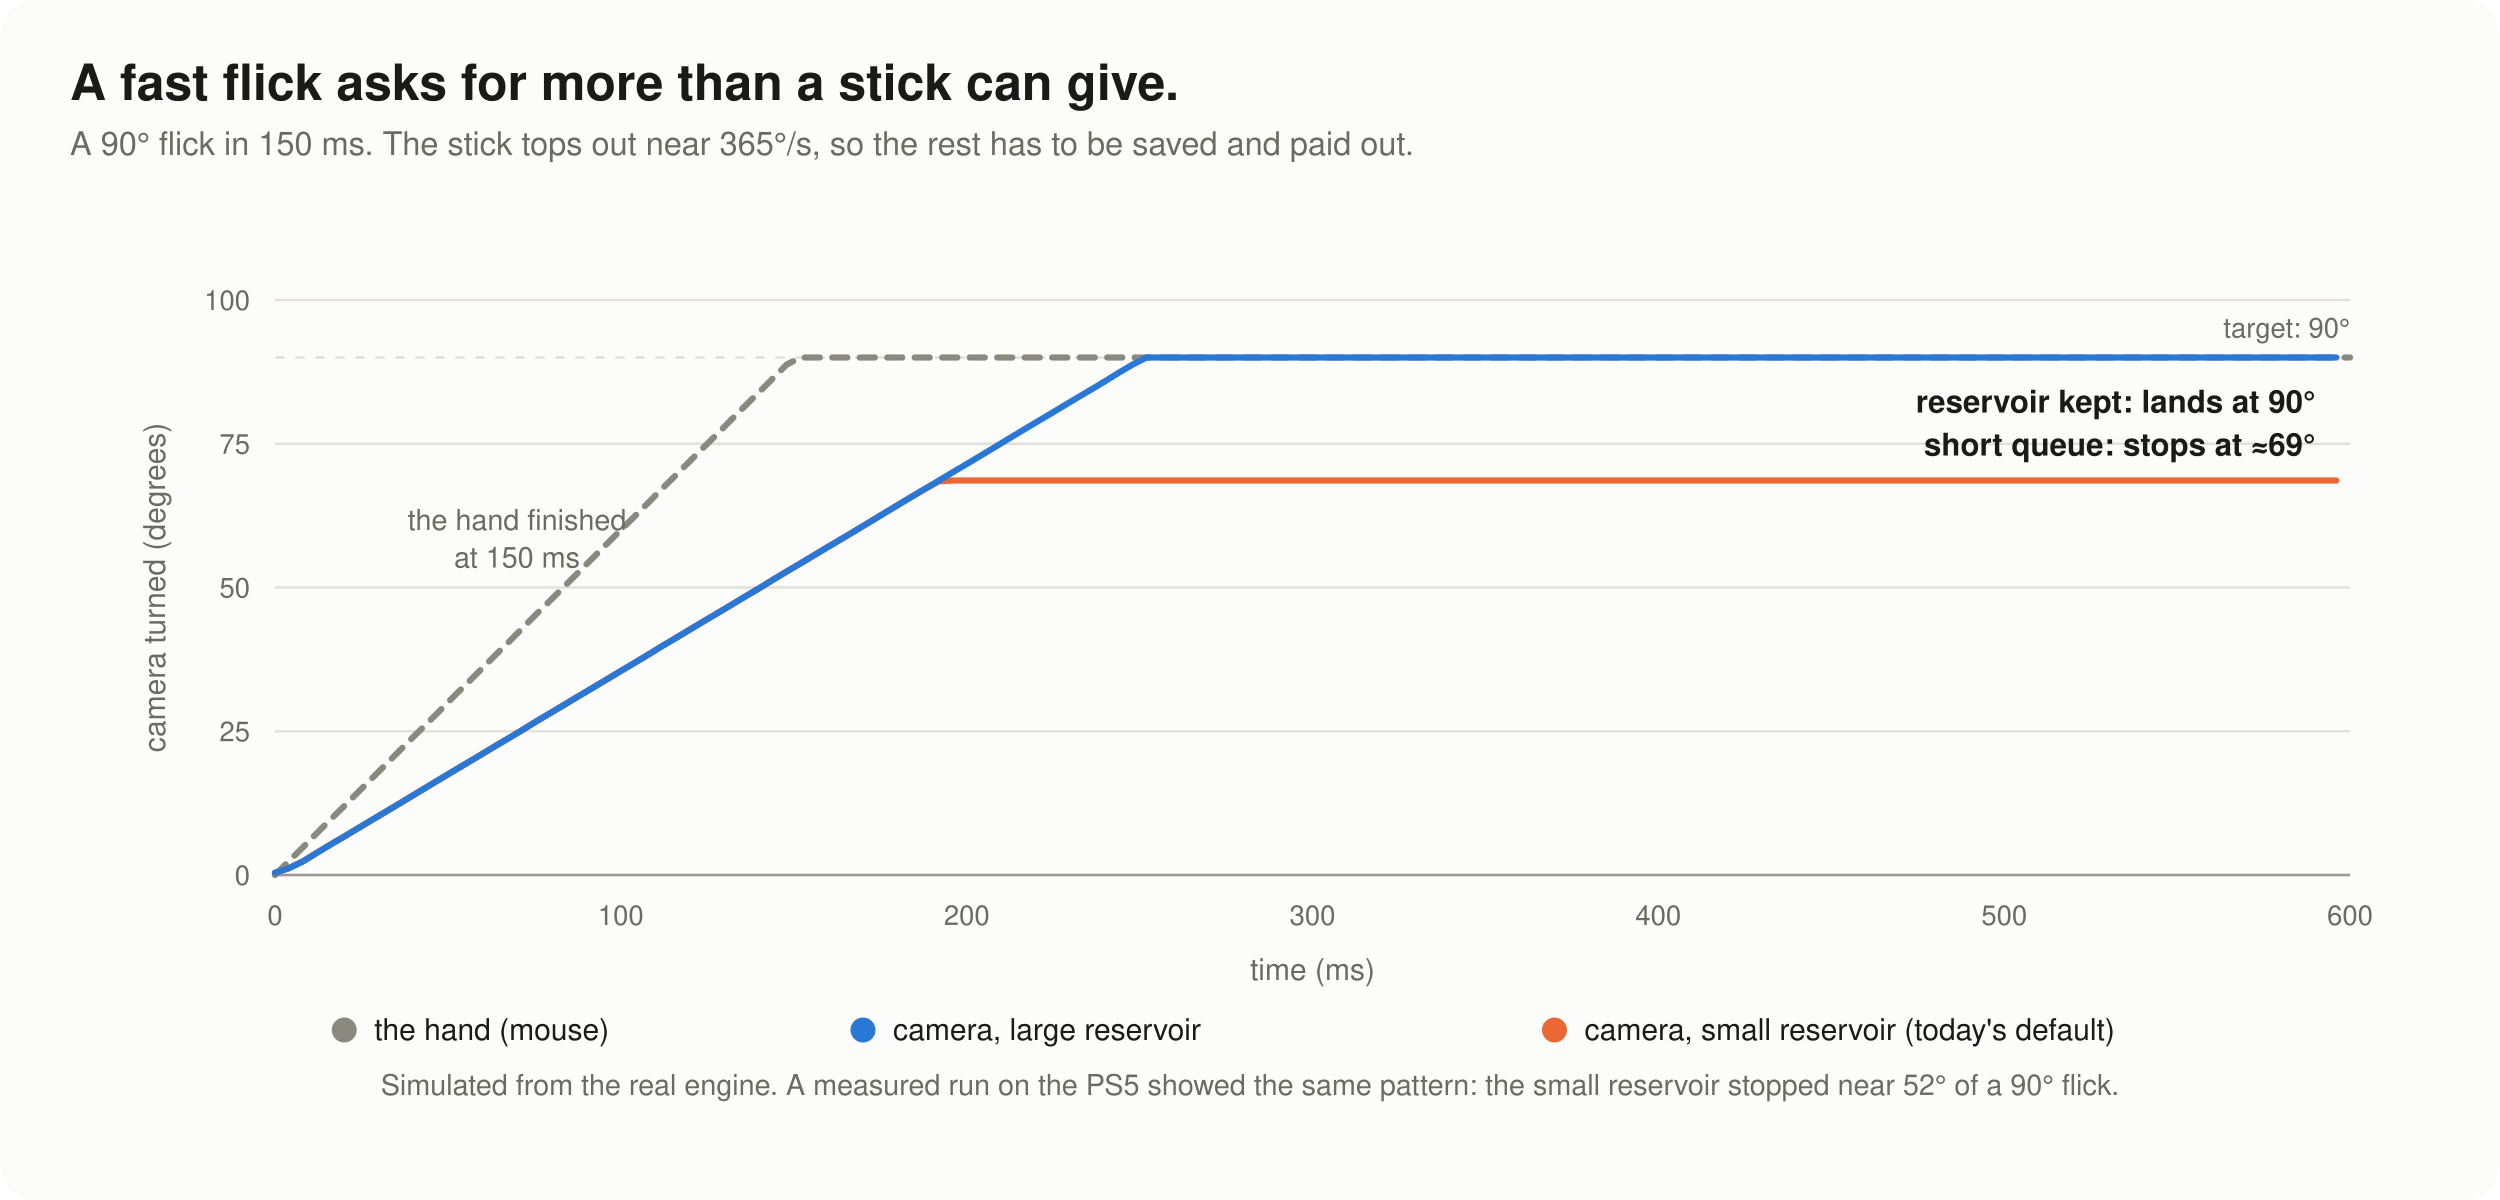
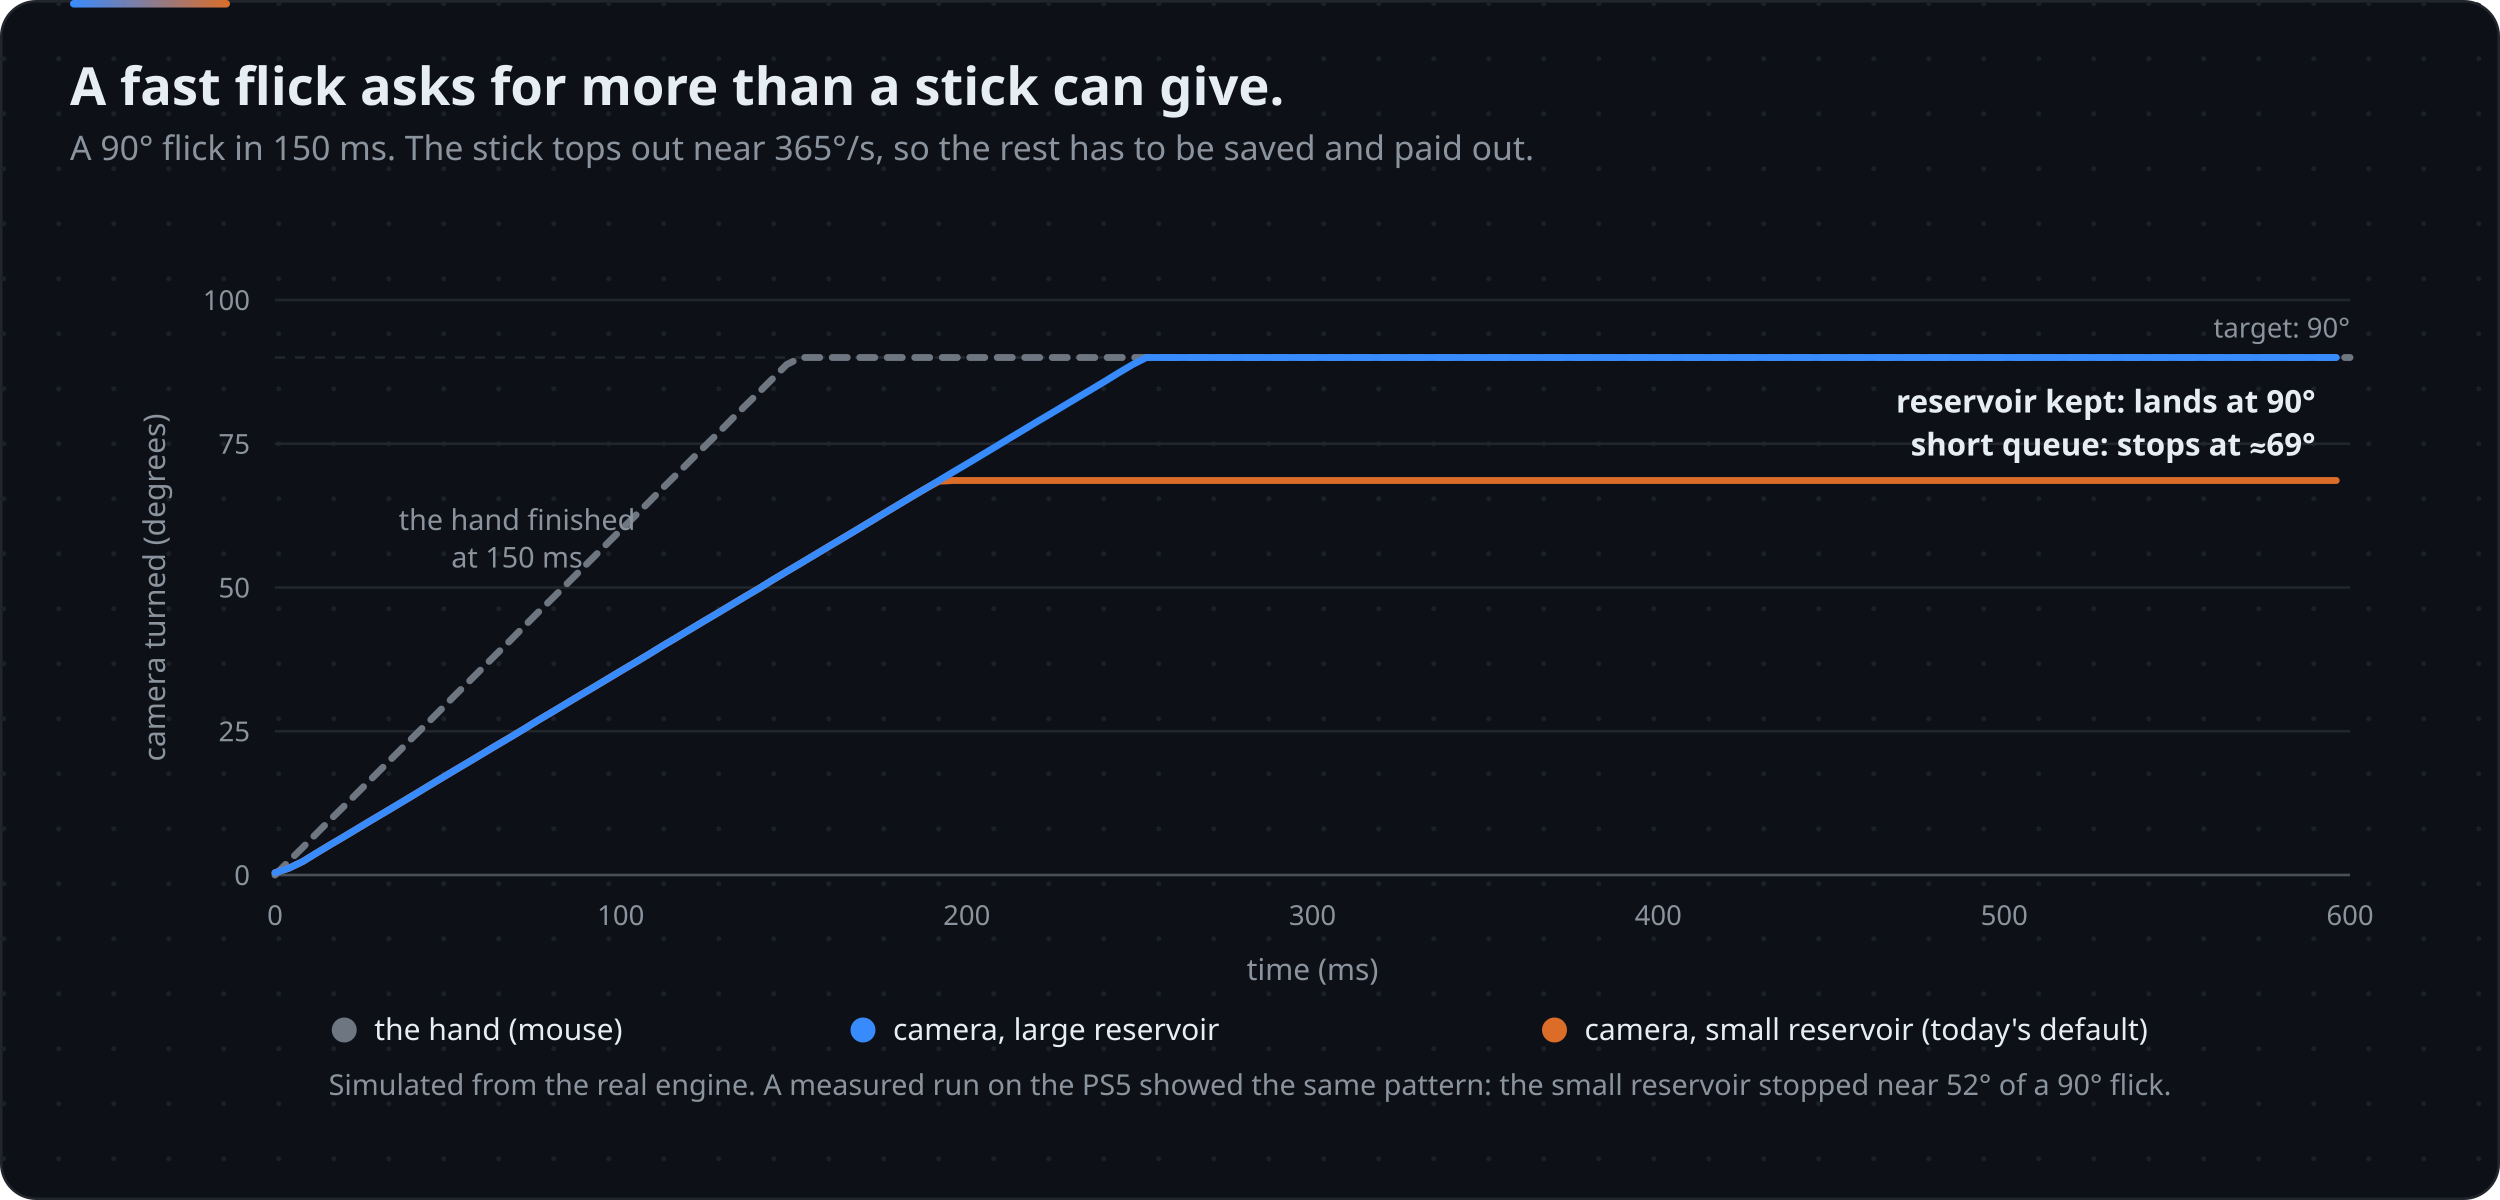
<svg xmlns="http://www.w3.org/2000/svg" viewBox="0 0 1000 480" width="1000" height="480" role="img" aria-label="A 90 degree flick lands at 90 degrees with a large reservoir and stops short with a small one">
  <style>
-   .panel{fill:#fcfcfb}.ink{fill:#1a1a19}.mut{fill:#6b6a63}.grid{stroke:#e2e1da;stroke-width:1}.axis{stroke:#9b9a92;stroke-width:1}
-   .a{stroke:#2a78d6}.b{stroke:#eb6834}.g{stroke:#8a897f}.af{fill:#2a78d6}.bf{fill:#eb6834}.gf{fill:#8a897f}
-   .afade{fill:#2a78d6;opacity:.14}.bfade{fill:#eb6834;opacity:.14}.soft{fill:#efeee8}.line{fill:none;stroke-width:2.5;stroke-linecap:round;stroke-linejoin:round}
-   text{font-family:-apple-system,BlinkMacSystemFont,"Segoe UI",Helvetica,Arial,sans-serif}
-   @media (prefers-color-scheme: dark){
-     .panel{fill:#1a1a19}.ink{fill:#f0efec}.mut{fill:#c3c2b7}.grid{stroke:#34332f}.axis{stroke:#6b6a63}
-     .a{stroke:#3987e5}.b{stroke:#d95926}.af{fill:#3987e5}.bf{fill:#d95926}.afade{fill:#3987e5}.bfade{fill:#d95926}.soft{fill:#262522}
-   }
+   /* GitHub dark: page #0d1117, cards #161b22, borders #30363d. Data colors validated for dark surfaces. */
+   .panel{fill:#0d1117;stroke:#21262d;stroke-width:1}.ink{fill:#e6edf3}.mut{fill:#8b949e}
+   .grid{stroke:#21262d;stroke-width:1}.axis{stroke:#484f58;stroke-width:1}
+   .a{stroke:#388bfd}.b{stroke:#db6d28}.g{stroke:#6e7681}.af{fill:#388bfd}.bf{fill:#db6d28}.gf{fill:#6e7681}
+   .afade{fill:#388bfd;opacity:.16}.bfade{fill:#db6d28;opacity:.16}
+   .soft{fill:#161b22;stroke:#30363d;stroke-width:1}.line{fill:none;stroke-width:2.75;stroke-linecap:round;stroke-linejoin:round}
+   .onacc{fill:#0d1117}
+   text{font-family:-apple-system,BlinkMacSystemFont,"Segoe UI","Noto Sans",Helvetica,Arial,sans-serif}
</style>
-   <rect class="panel" width="1000" height="480" rx="14" />
-   <text x="28.0" y="40.0" class="ink" font-size="20" font-weight="700" text-anchor="start">A fast flick asks for more than a stick can give.</text>
-   <text x="28.0" y="62.0" class="mut" font-size="13" font-weight="400" text-anchor="start">A 90° flick in 150 ms. The stick tops out near 365°/s, so the rest has to be saved and paid out.</text>
+   <defs>
+     <pattern id="dots" width="22" height="22" patternUnits="userSpaceOnUse">
+       <circle cx="1.5" cy="1.5" r="1" fill="#1b2029" />
+     </pattern>
+     <linearGradient id="bar" x1="0" x2="1">
+       <stop offset="0" stop-color="#388bfd" />
+       <stop offset="1" stop-color="#db6d28" />
+     </linearGradient>
+   </defs>
+   <rect class="panel" x=".5" y=".5" width="999" height="479" rx="14" />
+   <rect width="1000" height="480" rx="14" fill="url(#dots)" />
+   <rect x="28" y="0" width="64" height="3" rx="1.5" fill="url(#bar)" />
+   <text x="28.0" y="42.0" class="ink" font-size="21" font-weight="800" text-anchor="start">A fast flick asks for more than a stick can give.</text>
+   <text x="28.0" y="64.0" class="mut" font-size="13.5" font-weight="400" text-anchor="start">A 90° flick in 150 ms. The stick tops out near 365°/s, so the rest has to be saved and paid out.</text>
  <line class="grid" x1="110" x2="940" y1="350.0" y2="350.0" />
  <text x="100.0" y="354.0" class="mut" font-size="11" font-weight="400" text-anchor="end">0</text>
  <line class="grid" x1="110" x2="940" y1="292.5" y2="292.5" />
  <text x="100.0" y="296.5" class="mut" font-size="11" font-weight="400" text-anchor="end">25</text>
  <line class="grid" x1="110" x2="940" y1="235.0" y2="235.0" />
  <text x="100.0" y="239.0" class="mut" font-size="11" font-weight="400" text-anchor="end">50</text>
  <line class="grid" x1="110" x2="940" y1="177.5" y2="177.5" />
  <text x="100.0" y="181.5" class="mut" font-size="11" font-weight="400" text-anchor="end">75</text>
  <line class="grid" x1="110" x2="940" y1="120.0" y2="120.0" />
  <text x="100.0" y="124.0" class="mut" font-size="11" font-weight="400" text-anchor="end">100</text>
  <text x="110.0" y="370.0" class="mut" font-size="11" font-weight="400" text-anchor="middle">0</text>
  <text x="248.3" y="370.0" class="mut" font-size="11" font-weight="400" text-anchor="middle">100</text>
  <text x="386.7" y="370.0" class="mut" font-size="11" font-weight="400" text-anchor="middle">200</text>
  <text x="525.0" y="370.0" class="mut" font-size="11" font-weight="400" text-anchor="middle">300</text>
  <text x="663.3" y="370.0" class="mut" font-size="11" font-weight="400" text-anchor="middle">400</text>
  <text x="801.7" y="370.0" class="mut" font-size="11" font-weight="400" text-anchor="middle">500</text>
  <text x="940.0" y="370.0" class="mut" font-size="11" font-weight="400" text-anchor="middle">600</text>
  <line class="axis" x1="110" x2="940" y1="350" y2="350" />
  <text x="525.0" y="392.0" class="mut" font-size="12" font-weight="400" text-anchor="middle">time (ms)</text>
  <text x="66.0" y="235.0" class="mut" font-size="12" font-weight="400" text-anchor="middle" transform="rotate(-90 66 235.0)">camera turned (degrees)</text>
  <line class="grid" x1="110" x2="940" y1="143.0" y2="143.0" stroke-dasharray="4 4" />
  <text x="940.0" y="135.0" class="mut" font-size="11" font-weight="400" text-anchor="end">target: 90°</text>
  <path class="line g" d="M110.0,350.0 L115.5,344.5 L121.1,339.0 L126.6,333.4 L132.1,327.9 L137.7,322.4 L143.2,316.9 L148.7,311.4 L154.3,305.8 L159.8,300.3 L165.3,294.8 L170.9,289.3 L176.4,283.8 L181.9,278.2 L187.5,272.7 L193.0,267.2 L198.5,261.7 L204.1,256.2 L209.6,250.6 L215.1,245.1 L220.7,239.6 L226.2,234.1 L231.7,228.6 L237.3,223.0 L242.8,217.5 L248.3,212.0 L253.9,206.5 L259.4,201.0 L264.9,195.4 L270.5,189.9 L276.0,184.4 L281.5,178.9 L287.1,173.4 L292.6,167.8 L298.1,162.3 L303.7,156.8 L309.2,151.3 L314.7,145.8 L320.3,143.0 L325.8,143.0 L331.3,143.0 L336.9,143.0 L342.4,143.0 L347.9,143.0 L353.5,143.0 L359.0,143.0 L364.5,143.0 L370.1,143.0 L375.6,143.0 L381.1,143.0 L386.7,143.0 L392.2,143.0 L397.7,143.0 L403.3,143.0 L408.8,143.0 L414.3,143.0 L419.9,143.0 L425.4,143.0 L430.9,143.0 L436.5,143.0 L442.0,143.0 L447.5,143.0 L453.1,143.0 L458.6,143.0 L464.1,143.0 L469.7,143.0 L475.2,143.0 L480.7,143.0 L486.3,143.0 L491.8,143.0 L497.3,143.0 L502.9,143.0 L508.4,143.0 L513.9,143.0 L519.5,143.0 L525.0,143.0 L530.5,143.0 L536.1,143.0 L541.6,143.0 L547.1,143.0 L552.7,143.0 L558.2,143.0 L563.7,143.0 L569.3,143.0 L574.8,143.0 L580.3,143.0 L585.9,143.0 L591.4,143.0 L596.9,143.0 L602.5,143.0 L608.0,143.0 L613.5,143.0 L619.1,143.0 L624.6,143.0 L630.1,143.0 L635.7,143.0 L641.2,143.0 L646.7,143.0 L652.3,143.0 L657.8,143.0 L663.3,143.0 L668.9,143.0 L674.4,143.0 L679.9,143.0 L685.5,143.0 L691.0,143.0 L696.5,143.0 L702.1,143.0 L707.6,143.0 L713.1,143.0 L718.7,143.0 L724.2,143.0 L729.7,143.0 L735.3,143.0 L740.8,143.0 L746.3,143.0 L751.9,143.0 L757.4,143.0 L762.9,143.0 L768.5,143.0 L774.0,143.0 L779.5,143.0 L785.1,143.0 L790.6,143.0 L796.1,143.0 L801.7,143.0 L807.2,143.0 L812.7,143.0 L818.3,143.0 L823.8,143.0 L829.3,143.0 L834.9,143.0 L840.4,143.0 L845.9,143.0 L851.5,143.0 L857.0,143.0 L862.5,143.0 L868.1,143.0 L873.6,143.0 L879.1,143.0 L884.7,143.0 L890.2,143.0 L895.7,143.0 L901.3,143.0 L906.8,143.0 L912.3,143.0 L917.9,143.0 L923.4,143.0 L928.9,143.0 L934.5,143.0 L940.0,143.0" stroke-dasharray="6 5" />
  <path class="line b" d="M110.0,349.1 L115.5,347.3 L121.1,344.6 L126.6,341.2 L132.1,337.9 L137.7,334.6 L143.2,331.3 L148.7,328.0 L154.3,324.7 L159.8,321.4 L165.3,318.1 L170.9,314.7 L176.4,311.4 L181.9,308.1 L187.5,304.8 L193.0,301.5 L198.5,298.2 L204.1,294.9 L209.6,291.6 L215.1,288.2 L220.7,284.9 L226.2,281.6 L231.7,278.3 L237.3,275.0 L242.8,271.7 L248.3,268.4 L253.9,265.1 L259.4,261.8 L264.9,258.4 L270.5,255.1 L276.0,251.8 L281.5,248.5 L287.1,245.2 L292.6,241.9 L298.1,238.6 L303.7,235.3 L309.2,231.9 L314.7,228.6 L320.3,225.3 L325.8,222.0 L331.3,218.7 L336.9,215.4 L342.4,212.1 L347.9,208.8 L353.5,205.4 L359.0,202.1 L364.5,198.8 L370.1,195.5 L375.6,192.5 L381.1,192.2 L386.7,192.2 L392.2,192.2 L397.7,192.2 L403.3,192.2 L408.8,192.2 L414.3,192.2 L419.9,192.2 L425.4,192.2 L430.9,192.2 L436.5,192.2 L442.0,192.2 L447.5,192.2 L453.1,192.2 L458.6,192.2 L464.1,192.2 L469.7,192.2 L475.2,192.2 L480.7,192.2 L486.3,192.2 L491.8,192.2 L497.3,192.2 L502.9,192.2 L508.4,192.2 L513.9,192.2 L519.5,192.2 L525.0,192.2 L530.5,192.2 L536.1,192.2 L541.6,192.2 L547.1,192.2 L552.7,192.2 L558.2,192.2 L563.7,192.2 L569.3,192.2 L574.8,192.2 L580.3,192.2 L585.9,192.2 L591.4,192.2 L596.9,192.2 L602.5,192.2 L608.0,192.2 L613.5,192.2 L619.1,192.2 L624.6,192.2 L630.1,192.2 L635.7,192.2 L641.2,192.2 L646.7,192.2 L652.3,192.2 L657.8,192.2 L663.3,192.2 L668.9,192.2 L674.4,192.2 L679.9,192.2 L685.5,192.2 L691.0,192.2 L696.5,192.2 L702.1,192.2 L707.6,192.2 L713.1,192.2 L718.7,192.2 L724.2,192.2 L729.7,192.2 L735.3,192.2 L740.8,192.2 L746.3,192.2 L751.9,192.2 L757.4,192.2 L762.9,192.2 L768.5,192.2 L774.0,192.2 L779.5,192.2 L785.1,192.2 L790.6,192.2 L796.1,192.2 L801.7,192.2 L807.2,192.2 L812.7,192.2 L818.3,192.2 L823.8,192.2 L829.3,192.2 L834.9,192.2 L840.4,192.2 L845.9,192.2 L851.5,192.2 L857.0,192.2 L862.5,192.2 L868.1,192.2 L873.6,192.2 L879.1,192.2 L884.7,192.2 L890.2,192.2 L895.7,192.2 L901.3,192.2 L906.8,192.2 L912.3,192.2 L917.9,192.2 L923.4,192.2 L928.9,192.2 L934.5,192.2" />
  <path class="line a" d="M110.0,349.1 L115.5,347.3 L121.1,344.6 L126.6,341.2 L132.1,337.9 L137.7,334.6 L143.2,331.3 L148.7,328.0 L154.3,324.7 L159.8,321.4 L165.3,318.1 L170.9,314.7 L176.4,311.4 L181.9,308.1 L187.5,304.8 L193.0,301.5 L198.5,298.2 L204.1,294.9 L209.6,291.6 L215.1,288.2 L220.7,284.9 L226.2,281.6 L231.7,278.3 L237.3,275.0 L242.8,271.7 L248.3,268.4 L253.9,265.1 L259.4,261.8 L264.9,258.4 L270.5,255.1 L276.0,251.8 L281.5,248.5 L287.1,245.2 L292.6,241.9 L298.1,238.6 L303.7,235.3 L309.2,231.9 L314.7,228.6 L320.3,225.3 L325.8,222.0 L331.3,218.7 L336.9,215.4 L342.4,212.1 L347.9,208.8 L353.5,205.4 L359.0,202.1 L364.5,198.8 L370.1,195.5 L375.6,192.2 L381.1,188.9 L386.7,185.6 L392.2,182.3 L397.7,179.0 L403.3,175.6 L408.8,172.3 L414.3,169.0 L419.9,165.7 L425.4,162.4 L430.9,159.1 L436.5,155.8 L442.0,152.5 L447.5,149.1 L453.1,145.8 L458.6,143.0 L464.1,143.0 L469.7,143.0 L475.2,143.0 L480.7,143.0 L486.3,143.0 L491.8,143.0 L497.3,143.0 L502.9,143.0 L508.4,143.0 L513.9,143.0 L519.5,143.0 L525.0,143.0 L530.5,143.0 L536.1,143.0 L541.6,143.0 L547.1,143.0 L552.7,143.0 L558.2,143.0 L563.7,143.0 L569.3,143.0 L574.8,143.0 L580.3,143.0 L585.9,143.0 L591.4,143.0 L596.9,143.0 L602.5,143.0 L608.0,143.0 L613.5,143.0 L619.1,143.0 L624.6,143.0 L630.1,143.0 L635.7,143.0 L641.2,143.0 L646.7,143.0 L652.3,143.0 L657.8,143.0 L663.3,143.0 L668.9,143.0 L674.4,143.0 L679.9,143.0 L685.5,143.0 L691.0,143.0 L696.5,143.0 L702.1,143.0 L707.6,143.0 L713.1,143.0 L718.7,143.0 L724.2,143.0 L729.7,143.0 L735.3,143.0 L740.8,143.0 L746.3,143.0 L751.9,143.0 L757.4,143.0 L762.9,143.0 L768.5,143.0 L774.0,143.0 L779.5,143.0 L785.1,143.0 L790.6,143.0 L796.1,143.0 L801.7,143.0 L807.2,143.0 L812.7,143.0 L818.3,143.0 L823.8,143.0 L829.3,143.0 L834.9,143.0 L840.4,143.0 L845.9,143.0 L851.5,143.0 L857.0,143.0 L862.5,143.0 L868.1,143.0 L873.6,143.0 L879.1,143.0 L884.7,143.0 L890.2,143.0 L895.7,143.0 L901.3,143.0 L906.8,143.0 L912.3,143.0 L917.9,143.0 L923.4,143.0 L928.9,143.0 L934.5,143.0" />
  <text x="926.2" y="165.0" class="ink" font-size="12.5" font-weight="700" text-anchor="end">reservoir kept: lands at 90°</text>
  <text x="926.2" y="182.2" class="ink" font-size="12.5" font-weight="700" text-anchor="end">short queue: stops at ≈69°</text>
  <text x="206.8" y="212.0" class="mut" font-size="11.5" font-weight="400" text-anchor="middle">the hand finished</text>
  <text x="206.8" y="227.0" class="mut" font-size="11.5" font-weight="400" text-anchor="middle">at 150 ms</text>
  <circle class="gf" cx="137.7" cy="412" r="5" />
  <text x="149.7" y="416.0" class="ink" font-size="12" font-weight="400" text-anchor="start">the hand (mouse)</text>
  <circle class="af" cx="345.2" cy="412" r="5" />
  <text x="357.2" y="416.0" class="ink" font-size="12" font-weight="400" text-anchor="start">camera, large reservoir</text>
  <circle class="bf" cx="621.8" cy="412" r="5" />
  <text x="633.8" y="416.0" class="ink" font-size="12" font-weight="400" text-anchor="start">camera, small reservoir (today's default)</text>
  <text x="500.0" y="438.0" class="mut" font-size="11.5" font-weight="400" text-anchor="middle">Simulated from the real engine. A measured run on the PS5 showed the same pattern: the small reservoir stopped near 52° of a 90° flick.</text>
</svg>
